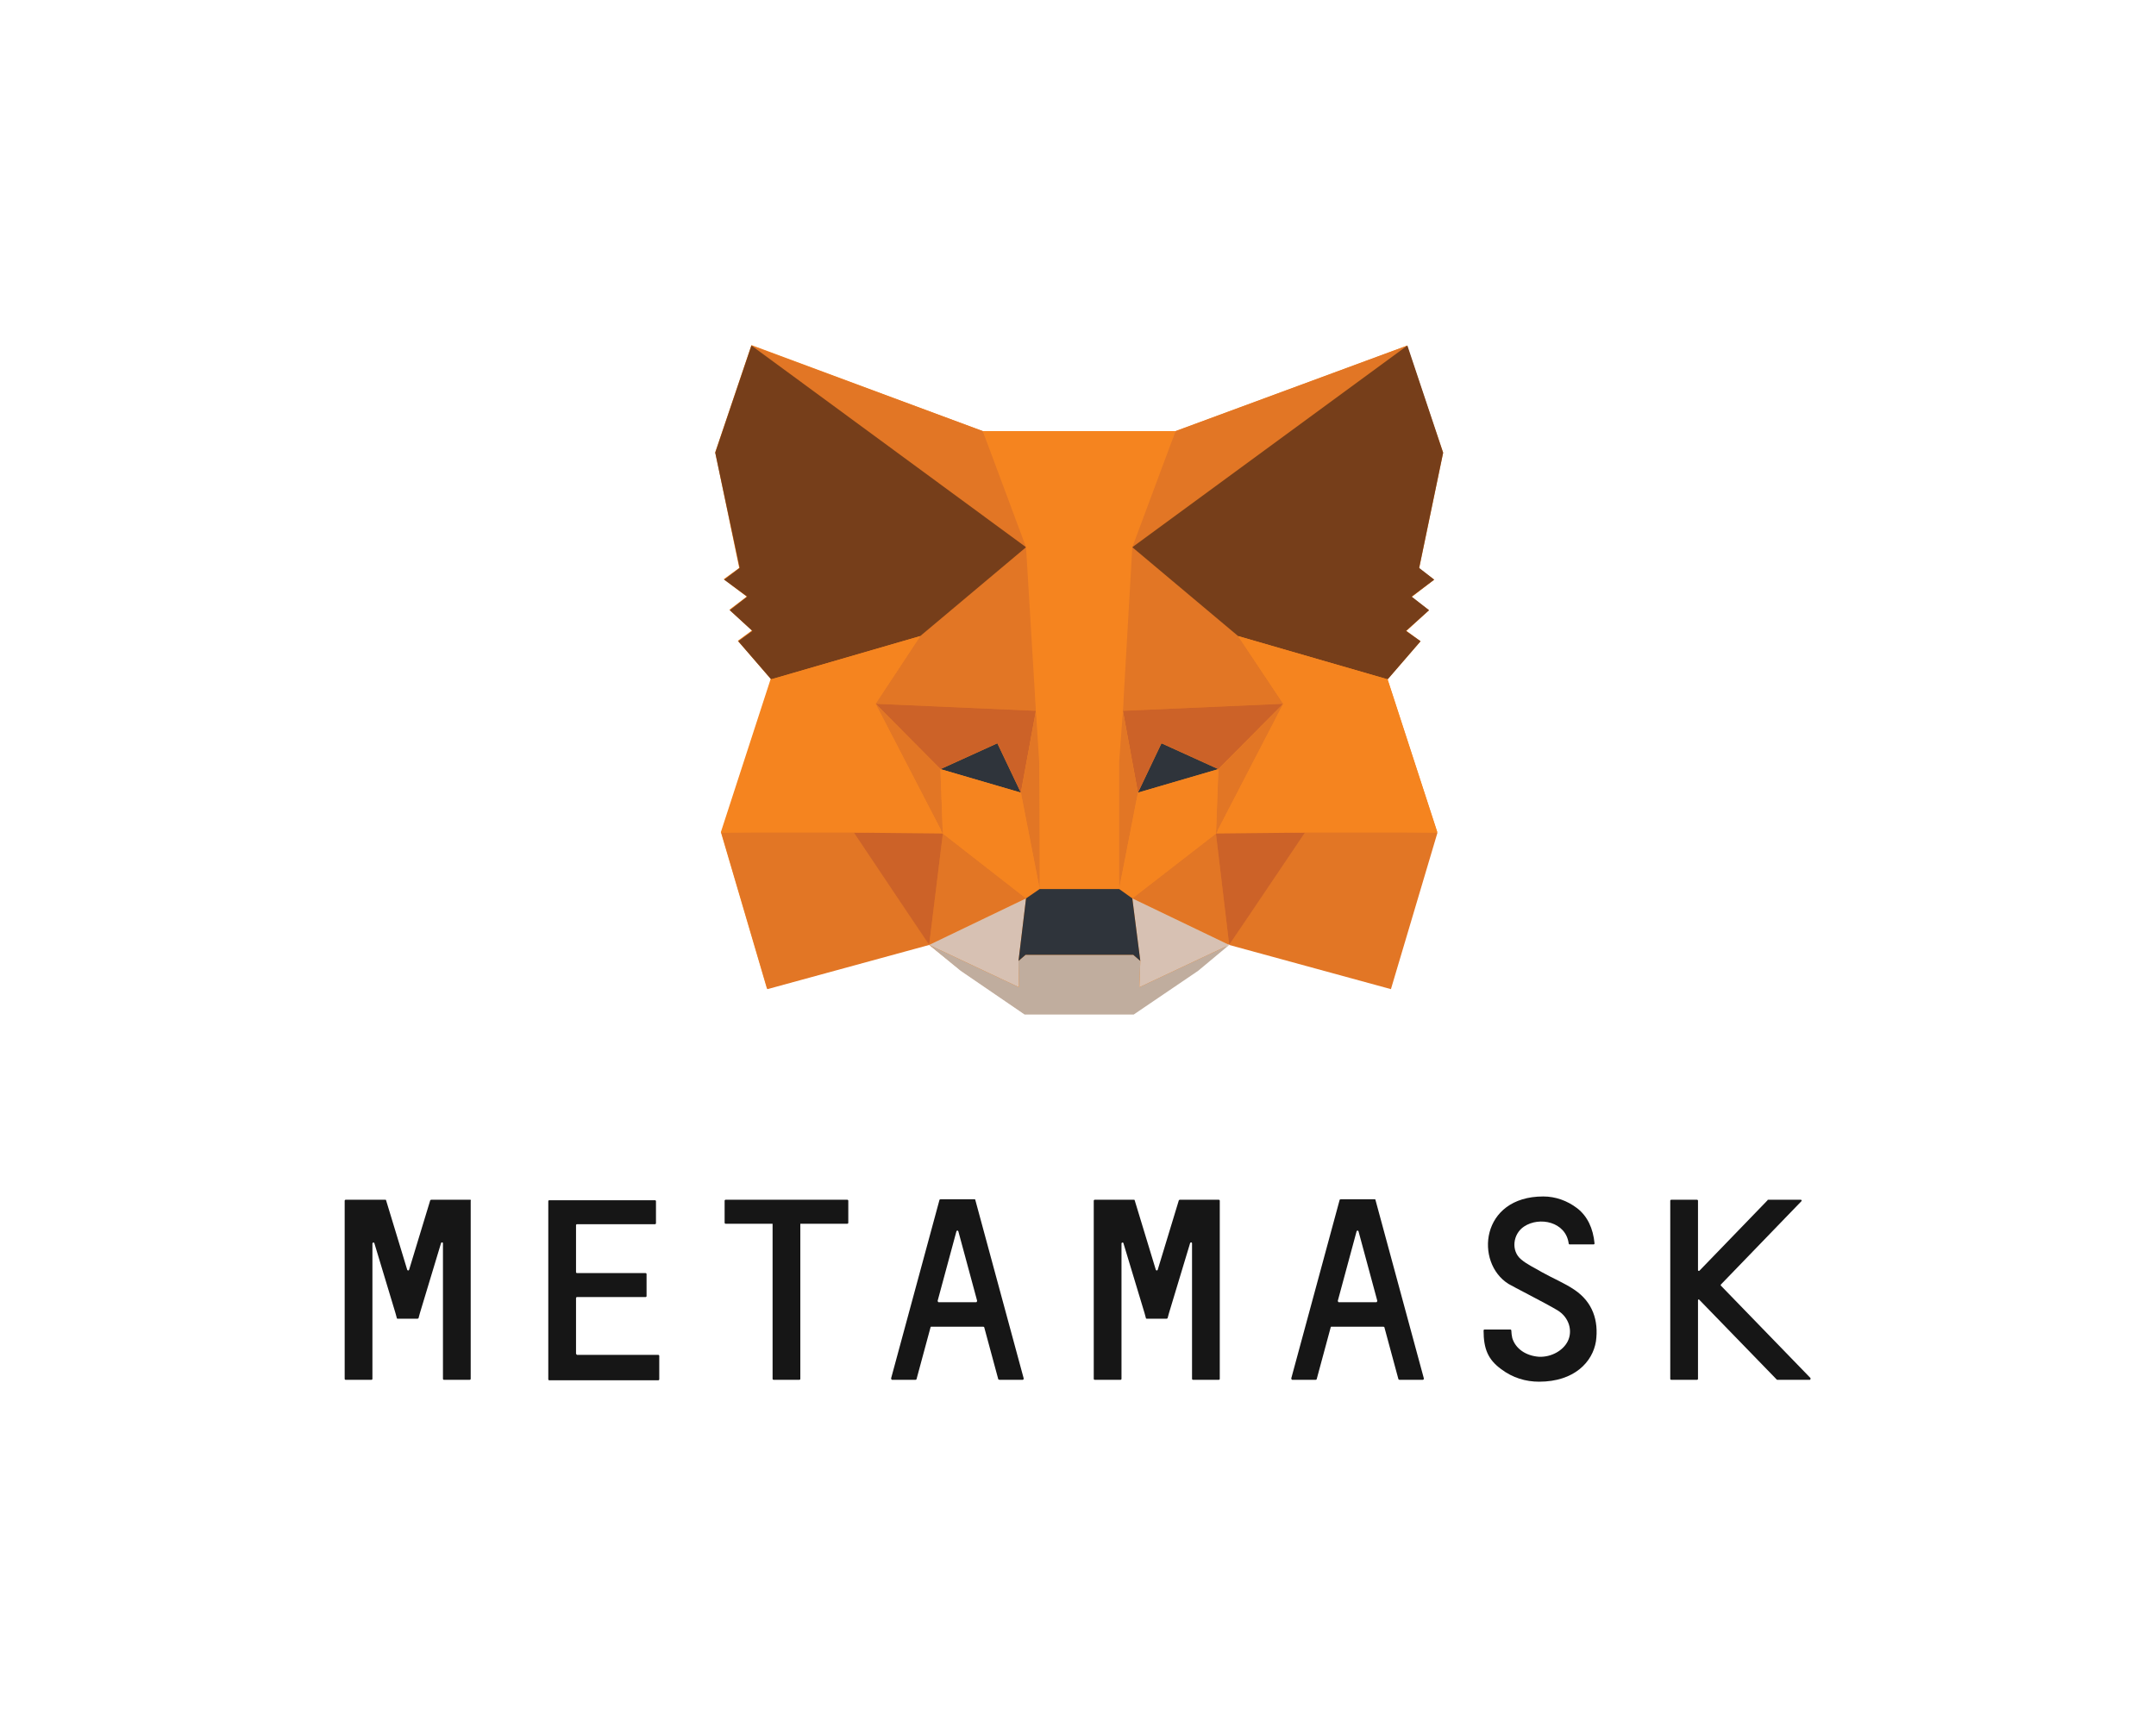
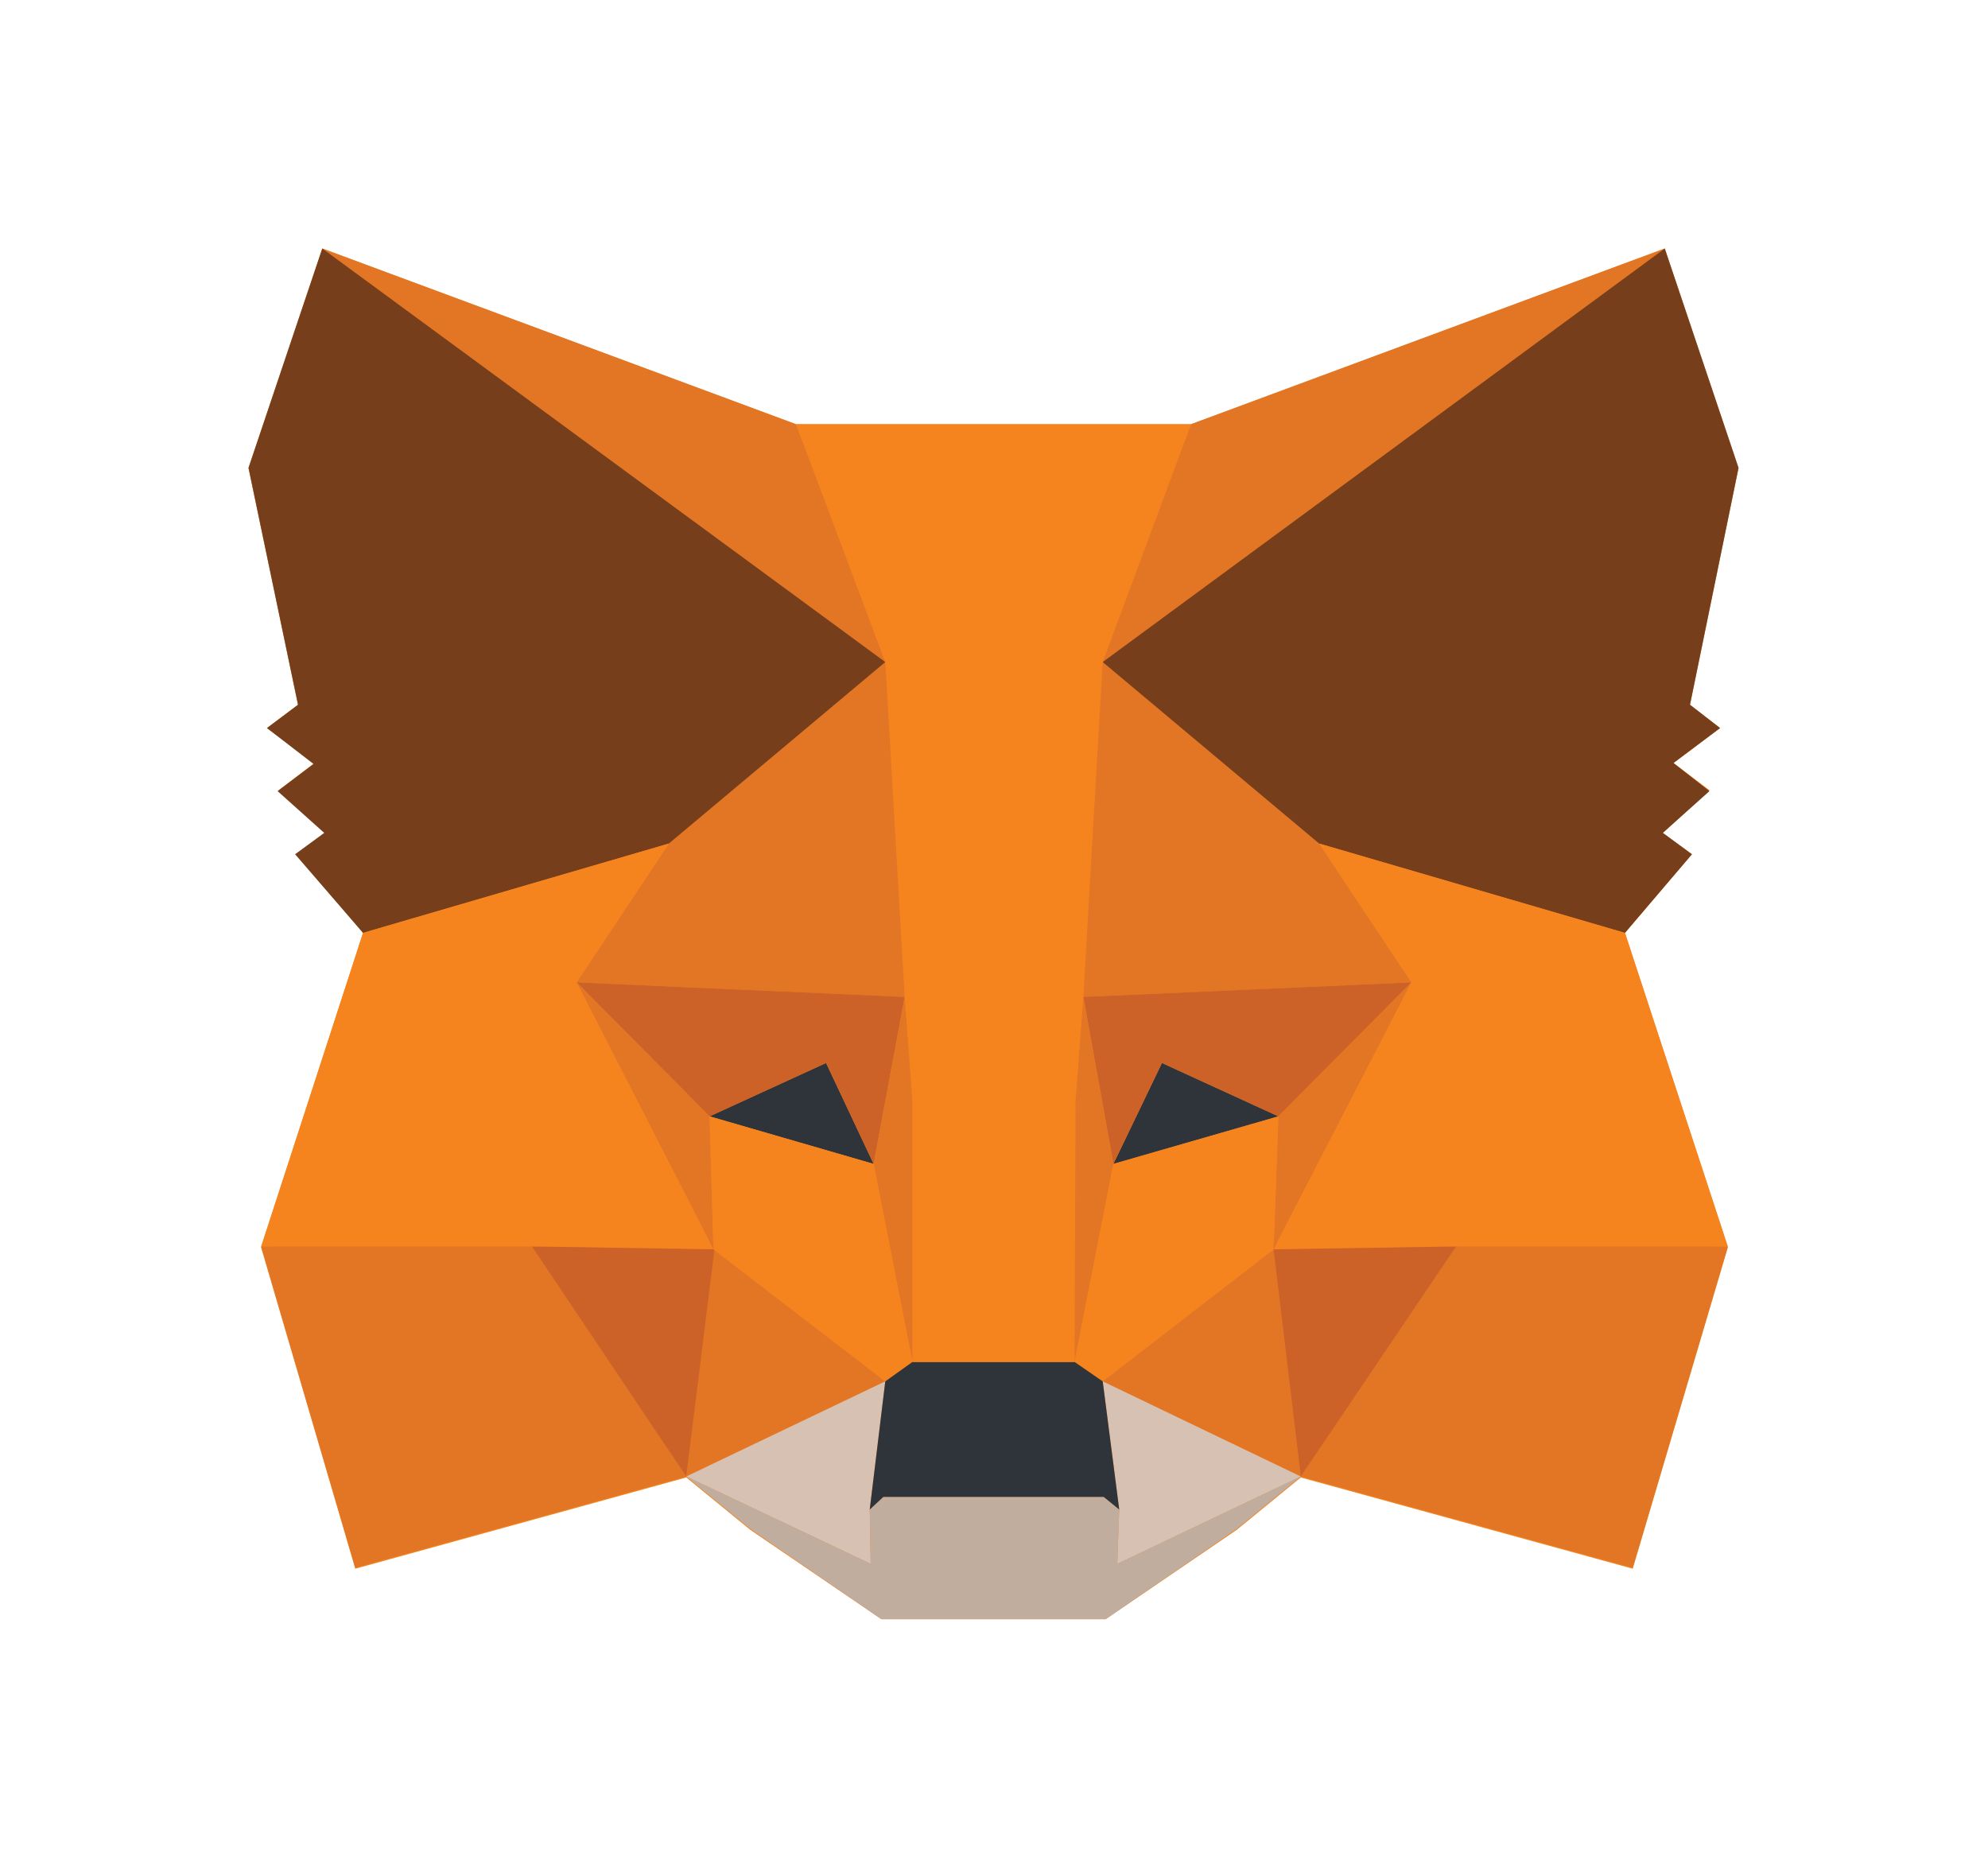
- <svg xmlns="http://www.w3.org/2000/svg" version="1.1" x="0px" y="0px" viewBox="0 0 458.5 367.2" style="enable-background:new 0 0 458.5 367.2;" xml:space="preserve">
+ <svg xmlns="http://www.w3.org/2000/svg" version="1.1" x="0px" y="0px" viewBox="0 0 204.8 192.4" style="enable-background:new 0 0 204.8 192.4;" xml:space="preserve">
  <style type="text/css">
	.st0{display:none;}
	.st1{fill:#F5841F;}
	.st2{fill:#E27625;}
	.st3{fill:#D7C1B3;}
	.st4{fill:#2F343B;}
	.st5{fill:#CC6228;}
	.st6{fill:#C0AD9E;}
	.st7{fill:#763E1A;}
- 	.st8{fill:#161616;}
</style>
  <g id="bg_x28_do_not_export_x29_" class="st0">
</g>
  <g id="MM_Head_background__x28_Do_not_edit_x29_">
-     <path class="st1" d="M299.3,73.5L250,91.7l0,0l0,0h-41l0,0l-49.2-18.3l0.3,0.2l-0.3-0.2l-7.7,22.8l5.1,24.6l-3.3,2.4l4.9,3.7   l-3.7,2.8l4.8,4.4l-3,2.2l7,8.1l-10.6,32.6h0l0,0l9.8,33.3l34.4-9.4l0,0l0,0v0l0,0l0,0v0l0,0l0,0l0,0l0,0l6.7,5.4l13.6,9.3h23.3   l13.6-9.3l6.6-5.5l0,0v0l0,0v0l0,0l0,0l0,0v0l0-0.1l0,0.1l34.4,9.4l9.9-33.3l0,0h0l-10.6-32.6 M295.1,144.5l7-8.1l-3-2.2l4.8-4.4   l-3.7-2.8l4.8-3.7l-3.2-2.4l5.1-24.6l-7.7-22.8" />
+     <g>
+       <path class="st1" d="M167.4,96.1l6.9-8.1l-3-2.2l4.8-4.4l-3.7-2.8l4.8-3.6l-3.1-2.4l5-24.4l-7.6-22.6 M171.5,25.6l-48.8,18.1l0,0    l0,0H82l0,0L33.2,25.6l0.3,0.2l-0.3-0.2l-7.6,22.6l5.1,24.4L27.5,75l4.9,3.6l-3.7,2.8l4.8,4.4l-3,2.2l6.9,8.1l-10.5,32.4h0l0,0    l9.7,33.1l34.1-9.4l0-0.1l0,0.1l0,0l0,0l0,0v0l0,0l0,0l0,0l6.6,5.4l13.5,9.2h23.1l13.5-9.2l6.6-5.4l0,0v0l0,0l0,0l34.2,9.4    l9.8-33.1l0,0h0l-10.6-32.4 M70.7,152.1L70.7,152.1L70.7,152.1" />
+     </g>
  </g>
  <g id="Logos">
    <g>
-       <g>
-         <polygon class="st2" points="299.3,73.5 238.8,117.9 250,91.7    " />
-         <polygon class="st2" points="159.8,73.5 219.7,118.3 209,91.7    " />
-         <polygon class="st2" points="277.5,176.6 261.4,201 295.8,210.4 305.7,177.1    " />
-         <polygon class="st2" points="153.4,177.1 163.2,210.4 197.6,201 181.6,176.6    " />
-         <polygon class="st2" points="195.7,135.3 186.2,149.7 220.3,151.2 219.1,114.7    " />
-         <polygon class="st2" points="263.3,135.3 239.6,114.3 238.8,151.2 272.9,149.7    " />
-         <polygon class="st2" points="197.6,201 218.2,191.1 200.5,177.3    " />
-         <polygon class="st2" points="240.8,191.1 261.4,201 258.6,177.3    " />
-         <polygon class="st3" points="261.4,201 240.8,191.1 242.5,204.4 242.3,210    " />
-         <polygon class="st3" points="197.6,201 216.7,210 216.6,204.4 218.2,191.1    " />
-         <polygon class="st4" points="217.1,168.6 200,163.6 212.1,158.1    " />
-         <polygon class="st4" points="242,168.6 247,158.1 259.1,163.6    " />
-         <polygon class="st5" points="197.6,201 200.6,176.6 181.6,177.1    " />
-         <polygon class="st5" points="258.5,176.6 261.4,201 277.5,177.1    " />
-         <polygon class="st5" points="272.9,149.7 238.8,151.2 242,168.6 247,158.1 259.1,163.6    " />
-         <polygon class="st5" points="200,163.6 212.1,158.1 217.1,168.6 220.3,151.2 186.2,149.7    " />
-         <polygon class="st2" points="186.2,149.7 200.5,177.3 200,163.6    " />
-         <polygon class="st2" points="259.1,163.6 258.6,177.3 272.9,149.7    " />
-         <polygon class="st2" points="220.3,151.2 217.1,168.6 221.1,189.1 222,162    " />
-         <polygon class="st2" points="238.8,151.2 237.1,162 238,189.1 242,168.6    " />
-         <polygon class="st1" points="242,168.6 238,189.1 240.8,191.1 258.6,177.3 259.1,163.6    " />
-         <polygon class="st1" points="200,163.6 200.5,177.3 218.2,191.1 221.1,189.1 217.1,168.6    " />
-         <polygon class="st6" points="242.3,210 242.5,204.4 241,203.1 218.1,203.1 216.6,204.4 216.7,210 197.6,201 204.3,206.5      217.9,215.8 241.1,215.8 254.8,206.5 261.4,201    " />
-         <polygon class="st4" points="240.8,191.1 238,189.1 221.1,189.1 218.2,191.1 216.6,204.4 218.1,203.1 241,203.1 242.5,204.4         " />
-         <polygon class="st7" points="301.8,120.8 306.9,96.3 299.3,73.5 240.8,116.4 263.3,135.3 295.1,144.5 302.1,136.4 299,134.2      303.9,129.8 300.2,126.9 305,123.3    " />
-         <polygon class="st7" points="152.1,96.3 157.3,120.8 154,123.3 158.9,126.9 155.2,129.8 160,134.2 157,136.4 164,144.5      195.7,135.3 218.2,116.4 159.8,73.5    " />
-         <polygon class="st1" points="295.1,144.5 263.3,135.3 272.9,149.7 258.6,177.3 277.5,177.1 305.7,177.1    " />
-         <polygon class="st1" points="195.7,135.3 164,144.5 153.4,177.1 181.6,177.1 200.5,177.3 186.2,149.7    " />
-         <polygon class="st1" points="238.8,151.2 240.8,116.4 250,91.7 209,91.7 218.2,116.4 220.3,151.2 221,162.1 221.1,189.1      238,189.1 238,162.1    " />
-       </g>
-       <g>
-         <path class="st8" d="M334.9,274.4c-2.2-1.5-4.7-2.5-7-3.8c-1.5-0.9-3.1-1.6-4.4-2.7c-2.2-1.8-1.8-5.4,0.6-7     c3.3-2.2,8.9-1,9.5,3.6c0,0.1,0.1,0.2,0.2,0.2h5.1c0.1,0,0.2-0.1,0.2-0.2c-0.3-3.2-1.5-5.8-3.7-7.5c-2.1-1.6-4.6-2.5-7.2-2.5     c-13.4,0-14.6,14.1-7.4,18.6c0.8,0.5,7.9,4.1,10.4,5.6c2.5,1.5,3.3,4.4,2.2,6.6c-1,2-3.5,3.4-6.1,3.3c-2.8-0.2-5-1.7-5.7-4     c-0.1-0.4-0.2-1.2-0.2-1.6c0-0.1-0.1-0.2-0.2-0.2h-5.5c-0.1,0-0.2,0.1-0.2,0.2c0,4,1,6.2,3.7,8.2c2.5,1.9,5.3,2.7,8.1,2.7     c7.5,0,11.4-4.2,12.1-8.6C340,280.9,338.7,277,334.9,274.4z" />
-         <path class="st8" d="M100,255.2h-8.3c-0.1,0-0.2,0.1-0.2,0.1L87,270.1c-0.1,0.2-0.3,0.2-0.4,0l-4.5-14.8c0-0.1-0.1-0.1-0.2-0.1     h-8.4c-0.1,0-0.2,0.1-0.2,0.2v37.9c0,0.1,0.1,0.2,0.2,0.2h5.5c0.1,0,0.2-0.1,0.2-0.2v-28.8c0-0.2,0.3-0.3,0.4-0.1l4.5,14.9     l0.3,1.1c0,0.1,0.1,0.1,0.2,0.1h4.2c0.1,0,0.2-0.1,0.2-0.1l0.3-1.1l4.5-14.9c0.1-0.2,0.4-0.2,0.4,0.1v28.8c0,0.1,0.1,0.2,0.2,0.2     h5.5c0.1,0,0.2-0.1,0.2-0.2v-37.9C100.2,255.3,100.1,255.2,100,255.2z" />
-         <path class="st8" d="M250.9,255.2c-0.1,0-0.2,0.1-0.2,0.1l-4.5,14.8c-0.1,0.2-0.3,0.2-0.4,0l-4.5-14.8c0-0.1-0.1-0.1-0.2-0.1     h-8.3c-0.1,0-0.2,0.1-0.2,0.2v37.9c0,0.1,0.1,0.2,0.2,0.2h5.5c0.1,0,0.2-0.1,0.2-0.2v-28.8c0-0.2,0.3-0.3,0.4-0.1l4.5,14.9     l0.3,1.1c0,0.1,0.1,0.1,0.2,0.1h4.2c0.1,0,0.2-0.1,0.2-0.1l0.3-1.1l4.5-14.9c0.1-0.2,0.4-0.2,0.4,0.1v28.8c0,0.1,0.1,0.2,0.2,0.2     h5.5c0.1,0,0.2-0.1,0.2-0.2v-37.9c0-0.1-0.1-0.2-0.2-0.2H250.9z" />
-         <path class="st8" d="M180.2,255.2h-25.9c-0.1,0-0.2,0.1-0.2,0.2v4.7c0,0.1,0.1,0.2,0.2,0.2h10v33c0,0.1,0.1,0.2,0.2,0.2h5.5     c0.1,0,0.2-0.1,0.2-0.2v-33h10c0.1,0,0.2-0.1,0.2-0.2v-4.7C180.4,255.3,180.3,255.2,180.2,255.2z" />
-         <path class="st8" d="M199.4,276.7l4-14.8c0.1-0.2,0.3-0.2,0.4,0l4,14.8c0,0.1-0.1,0.3-0.2,0.3h-8     C199.5,277,199.4,276.8,199.4,276.7z M212.5,293.5h5c0.1,0,0.2-0.1,0.2-0.3l-10.3-38c0-0.1-0.1-0.1-0.2-0.1h-7.2     c-0.1,0-0.2,0.1-0.2,0.1l-10.3,38c0,0.1,0.1,0.3,0.2,0.3h5c0.1,0,0.2-0.1,0.2-0.1l3-11.1c0-0.1,0.1-0.1,0.2-0.1h11     c0.1,0,0.2,0.1,0.2,0.1l3,11.1C212.4,293.4,212.5,293.5,212.5,293.5z" />
-         <path class="st8" d="M284.5,276.7l4-14.8c0.1-0.2,0.3-0.2,0.4,0l4,14.8c0,0.1-0.1,0.3-0.2,0.3h-8     C284.6,277,284.5,276.8,284.5,276.7z M297.6,293.5h5c0.1,0,0.2-0.1,0.2-0.3l-10.3-38c0-0.1-0.1-0.1-0.2-0.1h-7.2     c-0.1,0-0.2,0.1-0.2,0.1l-10.3,38c0,0.1,0.1,0.3,0.2,0.3h5c0.1,0,0.2-0.1,0.2-0.1l3-11.1c0-0.1,0.1-0.1,0.2-0.1h11     c0.1,0,0.2,0.1,0.2,0.1l3,11.1C297.5,293.4,297.5,293.5,297.6,293.5z" />
-         <path class="st8" d="M122.5,287.9v-11.8c0-0.1,0.1-0.2,0.2-0.2h14.6c0.1,0,0.2-0.1,0.2-0.2V271c0-0.1-0.1-0.2-0.2-0.2h-14.6     c-0.1,0-0.2-0.1-0.2-0.2v-10c0-0.1,0.1-0.2,0.2-0.2h16.6c0.1,0,0.2-0.1,0.2-0.2v-4.7c0-0.1-0.1-0.2-0.2-0.2h-22.5     c-0.1,0-0.2,0.1-0.2,0.2v37.9c0,0.1,0.1,0.2,0.2,0.2H140c0.1,0,0.2-0.1,0.2-0.2v-5c0-0.1-0.1-0.2-0.2-0.2h-17.3     C122.6,288.1,122.5,288,122.5,287.9z" />
-         <path class="st8" d="M385,293.1l-19-19.6c-0.1-0.1-0.1-0.2,0-0.3l17.1-17.7c0.1-0.1,0-0.3-0.1-0.3h-7c-0.1,0-0.1,0-0.1,0.1     l-14.5,15c-0.1,0.1-0.3,0-0.3-0.1v-14.8c0-0.1-0.1-0.2-0.2-0.2h-5.5c-0.1,0-0.2,0.1-0.2,0.2v37.9c0,0.1,0.1,0.2,0.2,0.2h5.5     c0.1,0,0.2-0.1,0.2-0.2v-16.7c0-0.2,0.2-0.3,0.3-0.1l16.4,16.9c0,0,0.1,0.1,0.1,0.1h7C385,293.5,385.1,293.2,385,293.1z" />
-       </g>
+       <polygon class="st2" points="171.5,25.6 111.6,69.7 122.7,43.7   " />
+       <polygon class="st2" points="33.2,25.6 92.6,70.1 82,43.7   " />
+       <polygon class="st2" points="150,127.9 134,152.1 168.2,161.5 178,128.4   " />
+       <polygon class="st2" points="26.9,128.4 36.6,161.5 70.7,152.1 54.8,127.9   " />
+       <polygon class="st2" points="68.9,86.9 59.4,101.2 93.2,102.7 92.1,66.5   " />
+       <polygon class="st2" points="135.9,86.9 112.3,66.1 111.6,102.7 145.4,101.2   " />
+       <polygon class="st2" points="70.7,152.1 91.2,142.3 73.5,128.7   " />
+       <polygon class="st2" points="113.6,142.3 134,152.1 131.2,128.7   " />
+       <polygon class="st3" points="134,152.1 113.6,142.3 115.3,155.5 115.1,161.1   " />
+       <polygon class="st3" points="70.7,152.1 89.7,161.1 89.6,155.5 91.2,142.3   " />
+       <polygon class="st4" points="90,119.9 73.1,115 85.1,109.5   " />
+       <polygon class="st4" points="114.7,119.9 119.7,109.5 131.7,115   " />
+       <polygon class="st5" points="70.7,152.1 73.7,127.9 54.8,128.4   " />
+       <polygon class="st5" points="131.1,127.9 134,152.1 150,128.4   " />
+       <polygon class="st5" points="145.4,101.2 111.6,102.7 114.7,119.9 119.7,109.5 131.7,115   " />
+       <polygon class="st5" points="73.1,115 85.1,109.5 90,119.9 93.2,102.7 59.4,101.2   " />
+       <polygon class="st2" points="59.4,101.2 73.5,128.7 73.1,115   " />
+       <polygon class="st2" points="131.7,115 131.2,128.7 145.4,101.2   " />
+       <polygon class="st2" points="93.2,102.7 90,119.9 94,140.3 94.9,113.5   " />
+       <polygon class="st2" points="111.6,102.7 109.9,113.4 110.7,140.3 114.7,119.9   " />
+       <polygon class="st1" points="114.7,119.9 110.7,140.3 113.6,142.3 131.2,128.7 131.7,115   " />
+       <polygon class="st1" points="73.1,115 73.5,128.7 91.2,142.3 94,140.3 90,119.9   " />
+       <polygon class="st6" points="115.1,161.1 115.3,155.5 113.7,154.2 91,154.2 89.6,155.5 89.7,161.1 70.7,152.1 77.3,157.5     90.8,166.8 113.9,166.8 127.4,157.5 134,152.1   " />
+       <polygon class="st4" points="113.6,142.3 110.7,140.3 94,140.3 91.2,142.3 89.6,155.5 91,154.2 113.7,154.2 115.3,155.5   " />
+       <polygon class="st7" points="174.1,72.6 179.1,48.2 171.5,25.6 113.6,68.2 135.9,86.9 167.4,96.1 174.3,88 171.3,85.8 176.1,81.5     172.4,78.6 177.2,75   " />
+       <polygon class="st7" points="25.6,48.2 30.7,72.6 27.5,75 32.3,78.7 28.6,81.5 33.4,85.8 30.4,88 37.4,96.1 68.9,86.9 91.2,68.2     33.2,25.6   " />
+       <polygon class="st1" points="167.4,96.1 135.9,86.9 145.4,101.2 131.2,128.7 150,128.4 178,128.4   " />
+       <polygon class="st1" points="68.9,86.9 37.4,96.1 26.9,128.4 54.8,128.4 73.5,128.7 59.4,101.2   " />
+       <polygon class="st1" points="111.6,102.7 113.6,68.2 122.7,43.7 82,43.7 91.2,68.2 93.2,102.7 94,113.5 94,140.3 110.7,140.3     110.8,113.5   " />
    </g>
  </g>
</svg>
